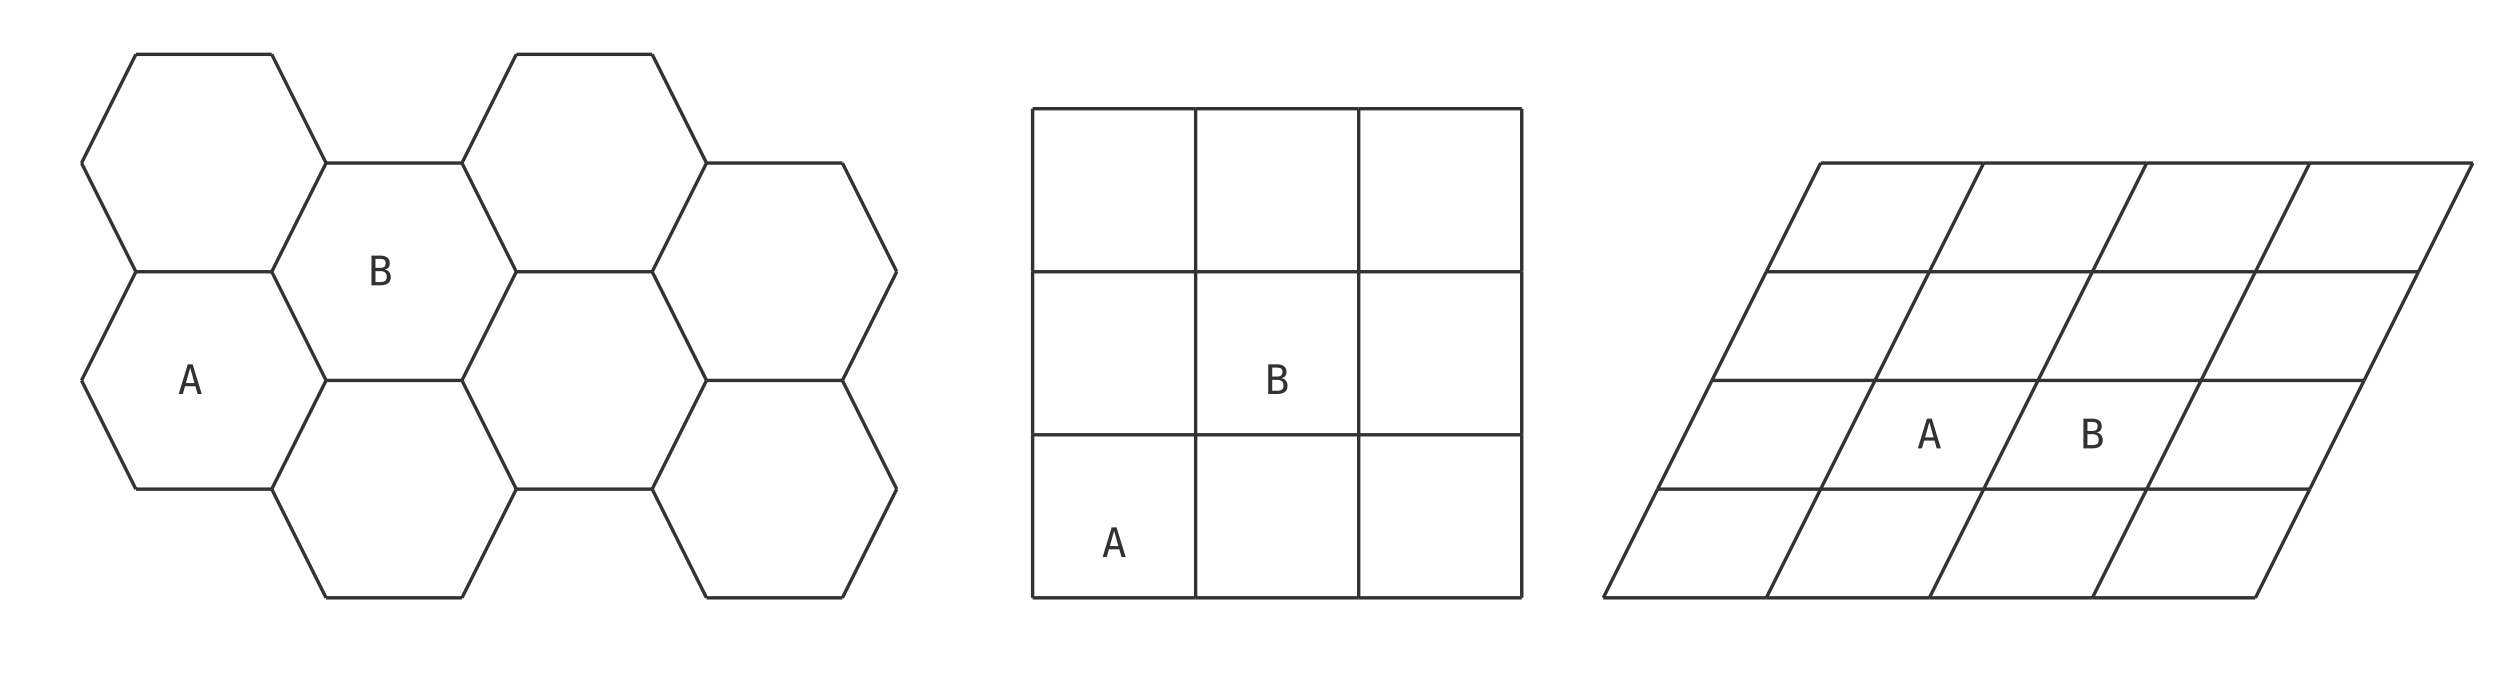
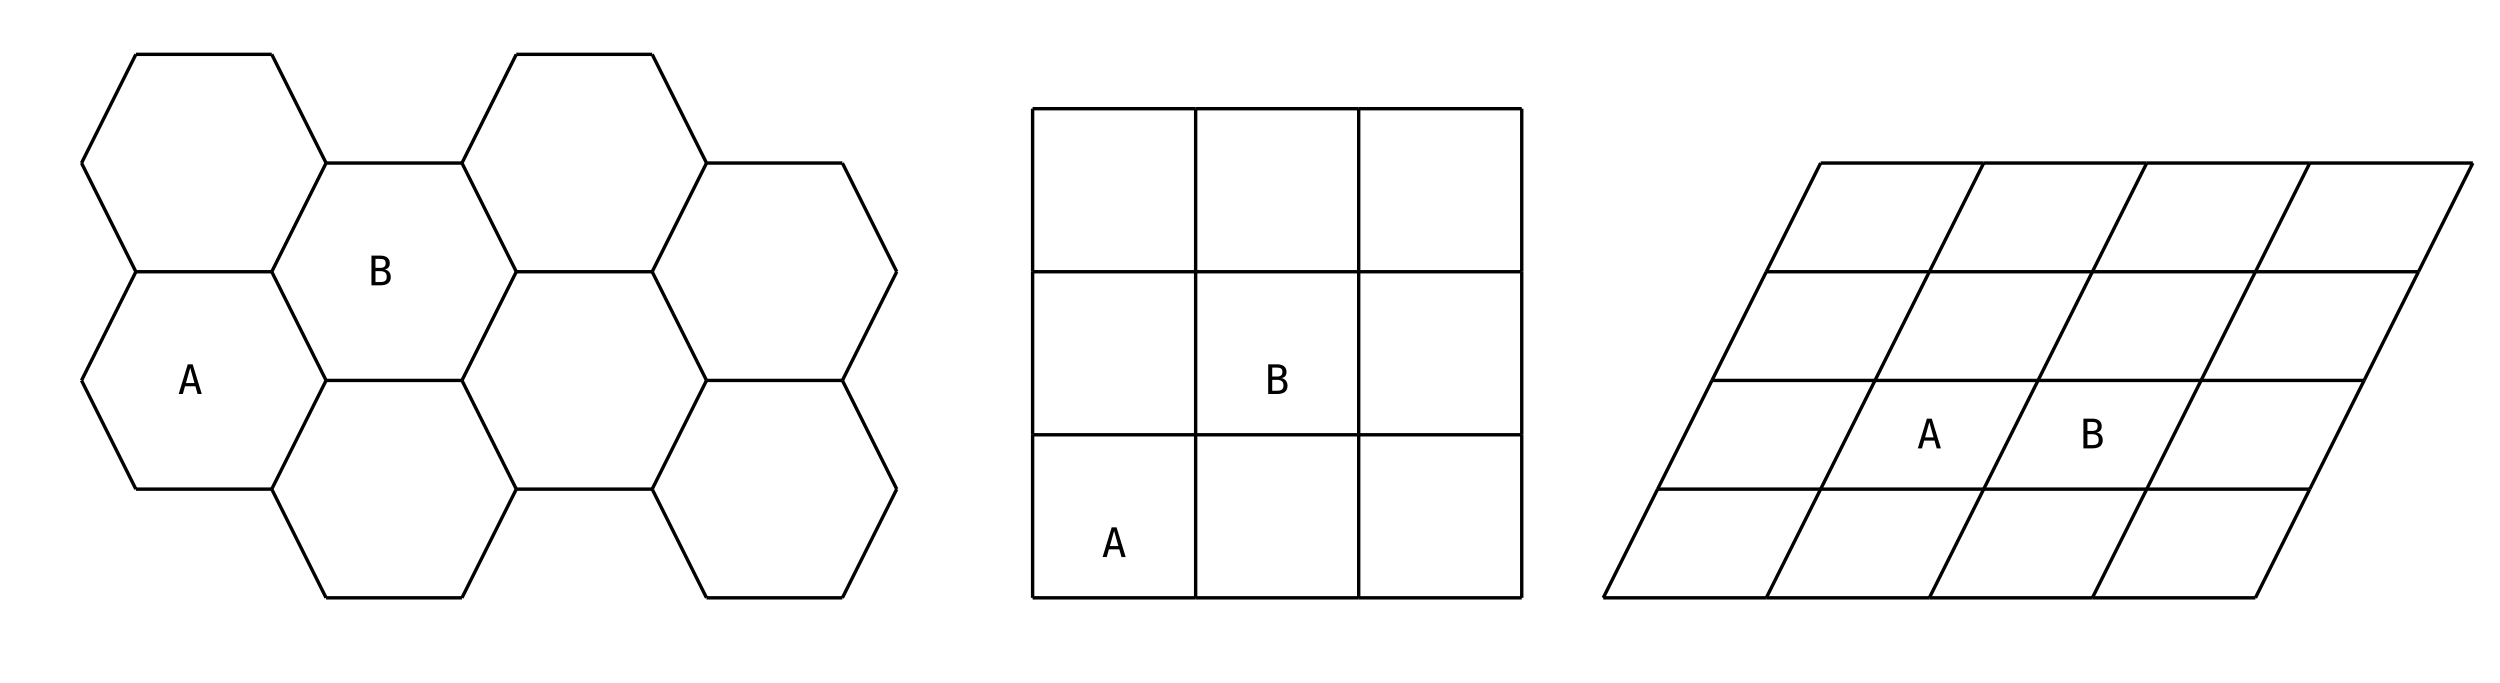
- <svg xmlns="http://www.w3.org/2000/svg" class="diagram" version="1.1" height="201" width="736" font-family="Menlo,Lucida Console,monospace">
+ <svg xmlns="http://www.w3.org/2000/svg" version="1.1" height="201" width="736" font-family="Menlo,Lucida Console,monospace">
  <style type="text/css">
svg {
-    color: #323232;
+    color: #000000;
}
@media (prefers-color-scheme: dark) {
-      svg {
-    color: #C8C8C8;
-      }
+    svg {
+       color: #FFFFFF;
+    }
}
</style>
  <g transform="translate(8,16)">
    <path d="M 32,0 L 72,0" fill="none" stroke="currentColor" />
    <path d="M 144,0 L 184,0" fill="none" stroke="currentColor" />
    <path d="M 296,16 L 344,16" fill="none" stroke="currentColor" />
    <path d="M 344,16 L 392,16" fill="none" stroke="currentColor" />
    <path d="M 392,16 L 440,16" fill="none" stroke="currentColor" />
    <path d="M 88,32 L 128,32" fill="none" stroke="currentColor" />
    <path d="M 200,32 L 240,32" fill="none" stroke="currentColor" />
    <path d="M 528,32 L 576,32" fill="none" stroke="currentColor" />
    <path d="M 576,32 L 624,32" fill="none" stroke="currentColor" />
    <path d="M 624,32 L 672,32" fill="none" stroke="currentColor" />
    <path d="M 672,32 L 720,32" fill="none" stroke="currentColor" />
    <path d="M 32,64 L 72,64" fill="none" stroke="currentColor" />
    <path d="M 144,64 L 184,64" fill="none" stroke="currentColor" />
    <path d="M 296,64 L 344,64" fill="none" stroke="currentColor" />
    <path d="M 344,64 L 392,64" fill="none" stroke="currentColor" />
    <path d="M 392,64 L 440,64" fill="none" stroke="currentColor" />
    <path d="M 512,64 L 560,64" fill="none" stroke="currentColor" />
    <path d="M 560,64 L 608,64" fill="none" stroke="currentColor" />
    <path d="M 608,64 L 656,64" fill="none" stroke="currentColor" />
    <path d="M 656,64 L 704,64" fill="none" stroke="currentColor" />
    <path d="M 88,96 L 128,96" fill="none" stroke="currentColor" />
    <path d="M 200,96 L 240,96" fill="none" stroke="currentColor" />
    <path d="M 496,96 L 544,96" fill="none" stroke="currentColor" />
    <path d="M 544,96 L 592,96" fill="none" stroke="currentColor" />
    <path d="M 592,96 L 640,96" fill="none" stroke="currentColor" />
    <path d="M 640,96 L 688,96" fill="none" stroke="currentColor" />
    <path d="M 296,112 L 344,112" fill="none" stroke="currentColor" />
    <path d="M 344,112 L 392,112" fill="none" stroke="currentColor" />
    <path d="M 392,112 L 440,112" fill="none" stroke="currentColor" />
    <path d="M 32,128 L 72,128" fill="none" stroke="currentColor" />
    <path d="M 144,128 L 184,128" fill="none" stroke="currentColor" />
    <path d="M 480,128 L 528,128" fill="none" stroke="currentColor" />
    <path d="M 528,128 L 576,128" fill="none" stroke="currentColor" />
    <path d="M 576,128 L 624,128" fill="none" stroke="currentColor" />
    <path d="M 624,128 L 672,128" fill="none" stroke="currentColor" />
    <path d="M 88,160 L 128,160" fill="none" stroke="currentColor" />
    <path d="M 200,160 L 240,160" fill="none" stroke="currentColor" />
    <path d="M 296,160 L 344,160" fill="none" stroke="currentColor" />
    <path d="M 344,160 L 392,160" fill="none" stroke="currentColor" />
    <path d="M 392,160 L 440,160" fill="none" stroke="currentColor" />
    <path d="M 464,160 L 512,160" fill="none" stroke="currentColor" />
    <path d="M 512,160 L 560,160" fill="none" stroke="currentColor" />
    <path d="M 560,160 L 608,160" fill="none" stroke="currentColor" />
    <path d="M 608,160 L 656,160" fill="none" stroke="currentColor" />
    <path d="M 296,16 L 296,64" fill="none" stroke="currentColor" />
    <path d="M 296,64 L 296,112" fill="none" stroke="currentColor" />
    <path d="M 296,112 L 296,160" fill="none" stroke="currentColor" />
    <path d="M 344,16 L 344,64" fill="none" stroke="currentColor" />
    <path d="M 344,64 L 344,112" fill="none" stroke="currentColor" />
    <path d="M 344,112 L 344,160" fill="none" stroke="currentColor" />
    <path d="M 392,16 L 392,64" fill="none" stroke="currentColor" />
    <path d="M 392,64 L 392,112" fill="none" stroke="currentColor" />
    <path d="M 392,112 L 392,160" fill="none" stroke="currentColor" />
    <path d="M 440,16 L 440,64" fill="none" stroke="currentColor" />
    <path d="M 440,64 L 440,112" fill="none" stroke="currentColor" />
    <path d="M 440,112 L 440,160" fill="none" stroke="currentColor" />
    <path d="M 16,32 L 32,0" fill="none" stroke="currentColor" />
    <path d="M 16,96 L 32,64" fill="none" stroke="currentColor" />
    <path d="M 72,64 L 88,32" fill="none" stroke="currentColor" />
    <path d="M 72,128 L 88,96" fill="none" stroke="currentColor" />
    <path d="M 128,32 L 144,0" fill="none" stroke="currentColor" />
    <path d="M 128,96 L 144,64" fill="none" stroke="currentColor" />
    <path d="M 128,160 L 144,128" fill="none" stroke="currentColor" />
    <path d="M 184,64 L 200,32" fill="none" stroke="currentColor" />
    <path d="M 184,128 L 200,96" fill="none" stroke="currentColor" />
    <path d="M 240,96 L 256,64" fill="none" stroke="currentColor" />
    <path d="M 240,160 L 256,128" fill="none" stroke="currentColor" />
    <path d="M 464,160 L 480,128" fill="none" stroke="currentColor" />
    <path d="M 480,128 L 496,96" fill="none" stroke="currentColor" />
    <path d="M 496,96 L 512,64" fill="none" stroke="currentColor" />
    <path d="M 512,64 L 528,32" fill="none" stroke="currentColor" />
    <path d="M 512,160 L 528,128" fill="none" stroke="currentColor" />
    <path d="M 528,128 L 544,96" fill="none" stroke="currentColor" />
    <path d="M 544,96 L 560,64" fill="none" stroke="currentColor" />
    <path d="M 560,64 L 576,32" fill="none" stroke="currentColor" />
    <path d="M 560,160 L 576,128" fill="none" stroke="currentColor" />
    <path d="M 576,128 L 592,96" fill="none" stroke="currentColor" />
    <path d="M 592,96 L 608,64" fill="none" stroke="currentColor" />
    <path d="M 608,64 L 624,32" fill="none" stroke="currentColor" />
    <path d="M 608,160 L 624,128" fill="none" stroke="currentColor" />
    <path d="M 624,128 L 640,96" fill="none" stroke="currentColor" />
    <path d="M 640,96 L 656,64" fill="none" stroke="currentColor" />
    <path d="M 656,64 L 672,32" fill="none" stroke="currentColor" />
    <path d="M 656,160 L 672,128" fill="none" stroke="currentColor" />
    <path d="M 672,128 L 688,96" fill="none" stroke="currentColor" />
    <path d="M 688,96 L 704,64" fill="none" stroke="currentColor" />
    <path d="M 704,64 L 720,32" fill="none" stroke="currentColor" />
    <path d="M 16,96 L 32,128" fill="none" stroke="currentColor" />
    <path d="M 16,32 L 32,64" fill="none" stroke="currentColor" />
    <path d="M 72,128 L 88,160" fill="none" stroke="currentColor" />
    <path d="M 72,64 L 88,96" fill="none" stroke="currentColor" />
    <path d="M 72,0 L 88,32" fill="none" stroke="currentColor" />
    <path d="M 128,96 L 144,128" fill="none" stroke="currentColor" />
    <path d="M 128,32 L 144,64" fill="none" stroke="currentColor" />
    <path d="M 184,128 L 200,160" fill="none" stroke="currentColor" />
    <path d="M 184,64 L 200,96" fill="none" stroke="currentColor" />
    <path d="M 184,0 L 200,32" fill="none" stroke="currentColor" />
    <path d="M 240,96 L 256,128" fill="none" stroke="currentColor" />
    <path d="M 240,32 L 256,64" fill="none" stroke="currentColor" />
-     <text text-anchor="middle" x="48" y="100" fill="currentColor" style="font-size:1em">A</text>
-     <text text-anchor="middle" x="104" y="68" fill="currentColor" style="font-size:1em">B</text>
-     <text text-anchor="middle" x="320" y="148" fill="currentColor" style="font-size:1em">A</text>
-     <text text-anchor="middle" x="368" y="100" fill="currentColor" style="font-size:1em">B</text>
-     <text text-anchor="middle" x="560" y="116" fill="currentColor" style="font-size:1em">A</text>
-     <text text-anchor="middle" x="608" y="116" fill="currentColor" style="font-size:1em">B</text>
+     <style>
+   text {
+        text-anchor: middle;
+        font-family: "Menlo","Lucida Console","monospace";
+        fill: currentColor;
+        font-size: 1em;
+   }
+ </style>
+     <text x="104" y="68">B</text>
+     <text x="48" y="100">A</text>
+     <text x="368" y="100">B</text>
+     <text x="560" y="116">A</text>
+     <text x="608" y="116">B</text>
+     <text x="320" y="148">A</text>
  </g>
</svg>
